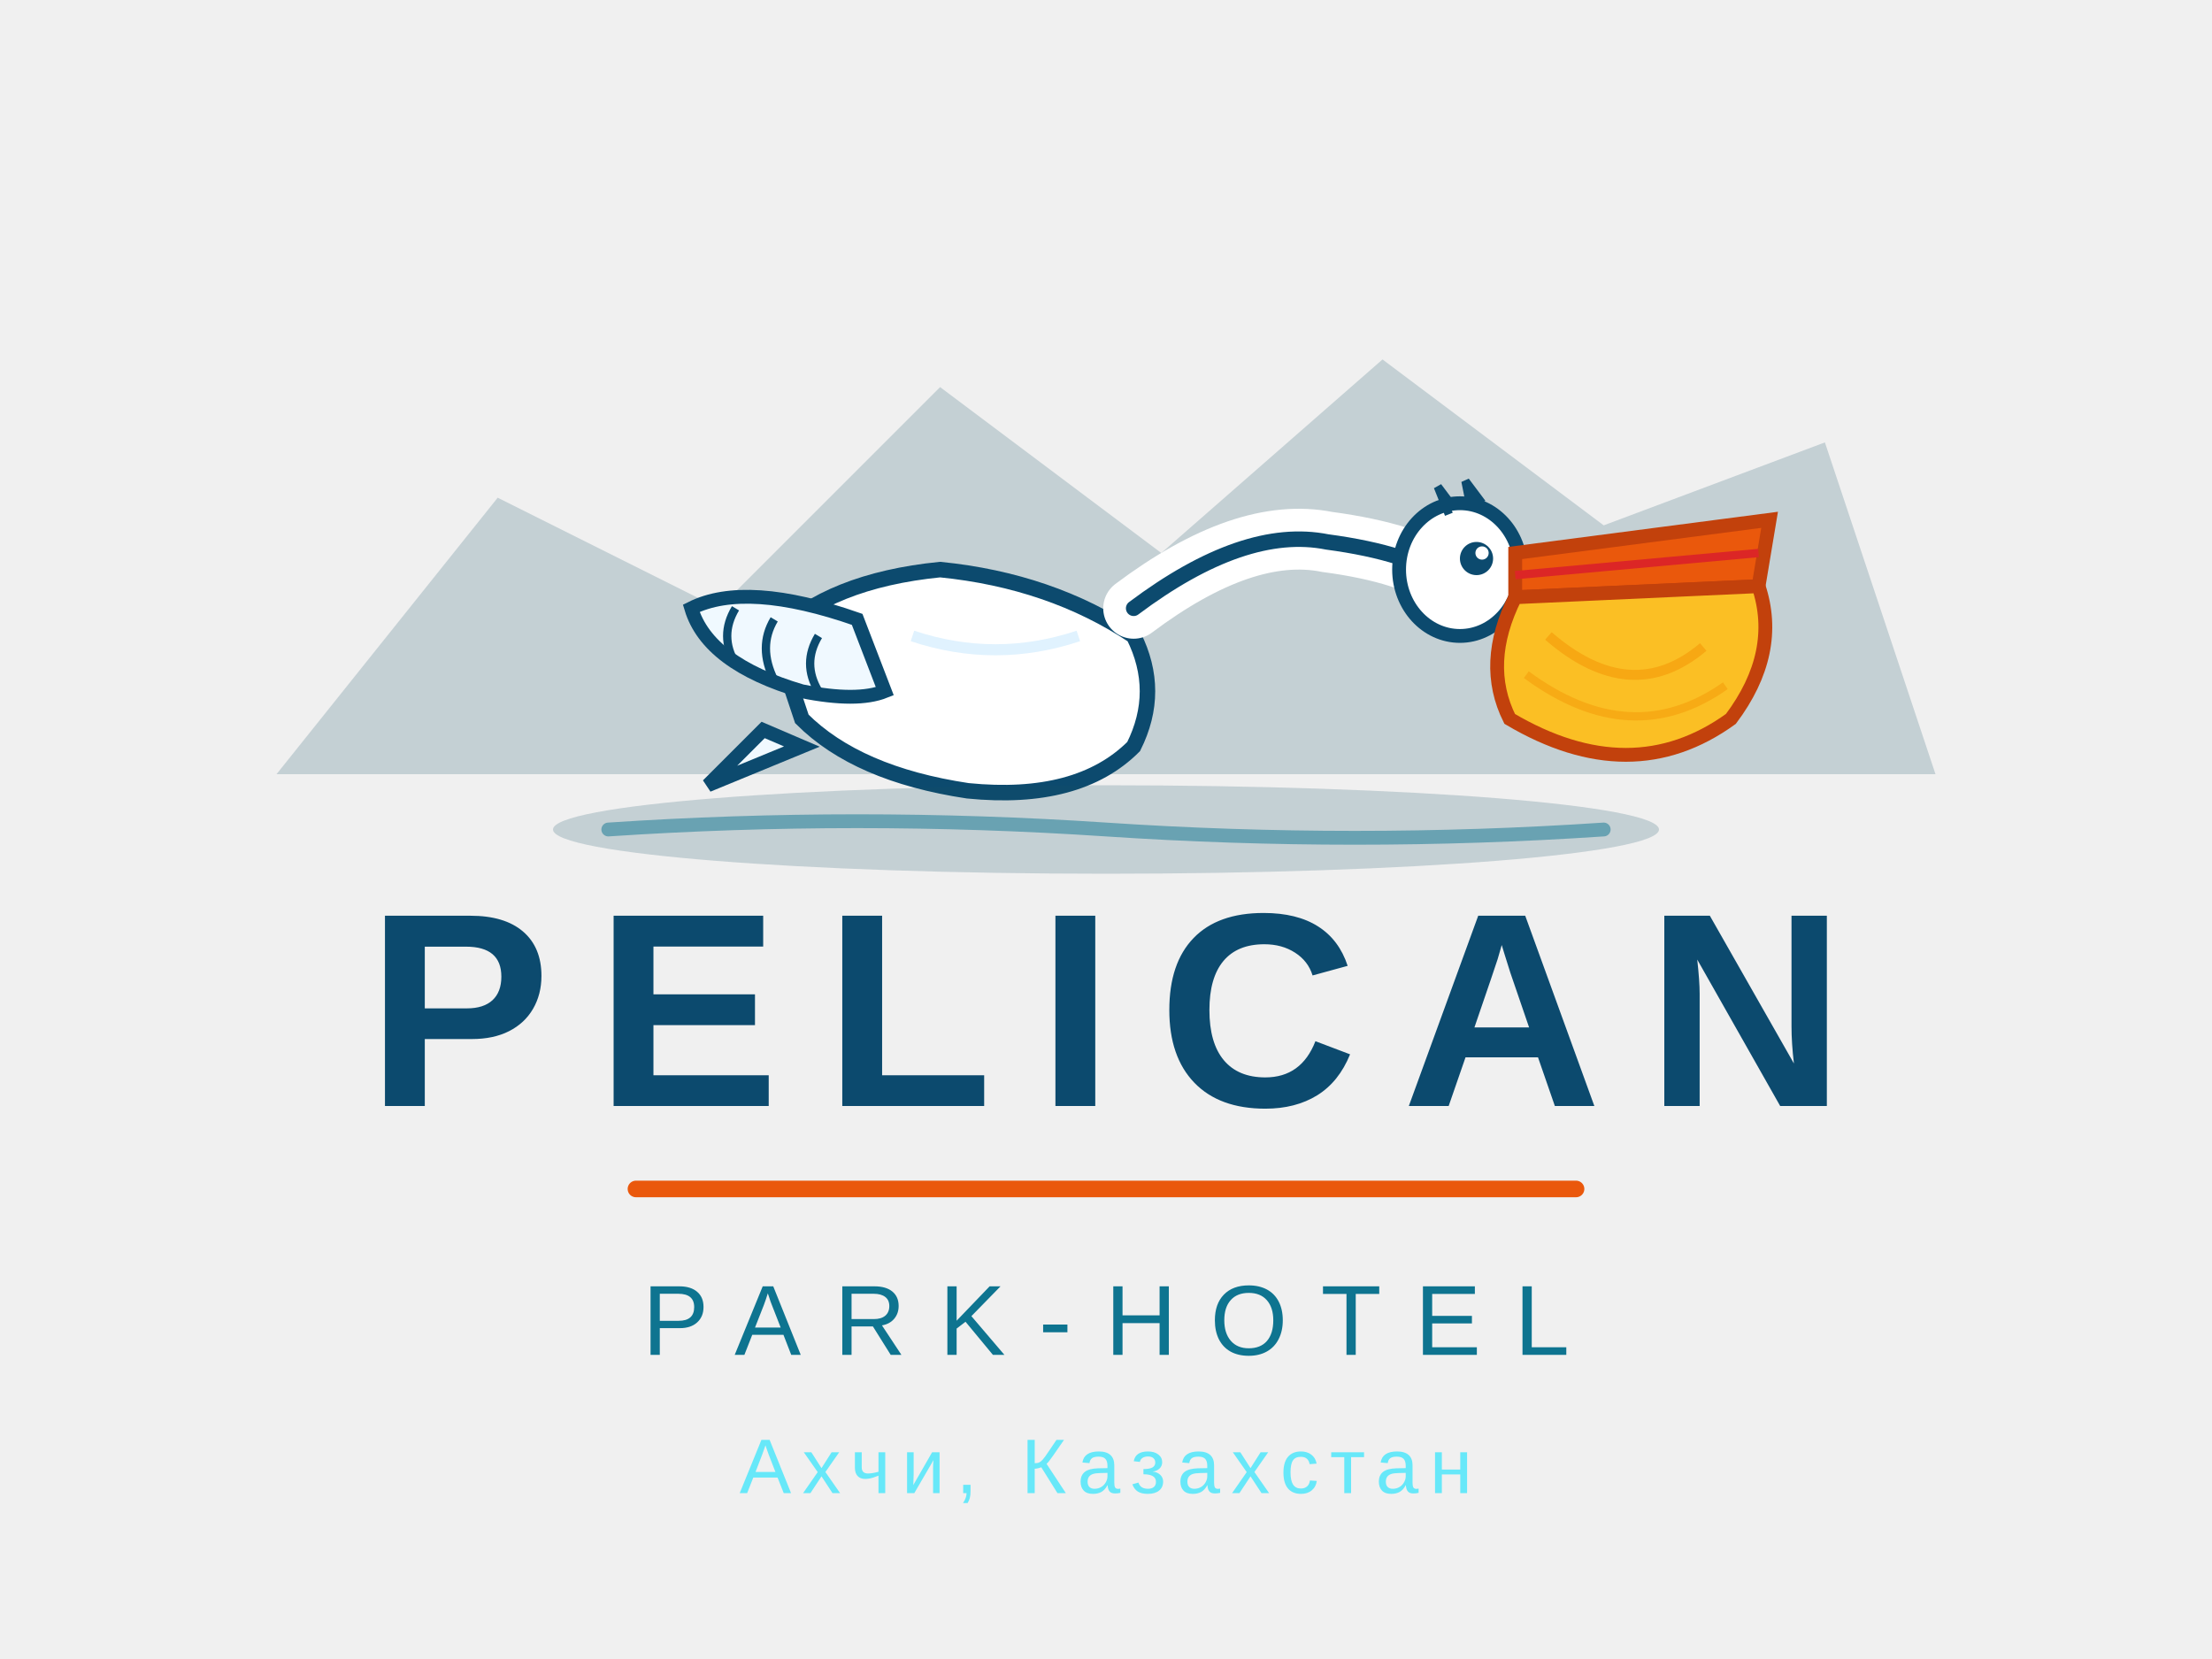
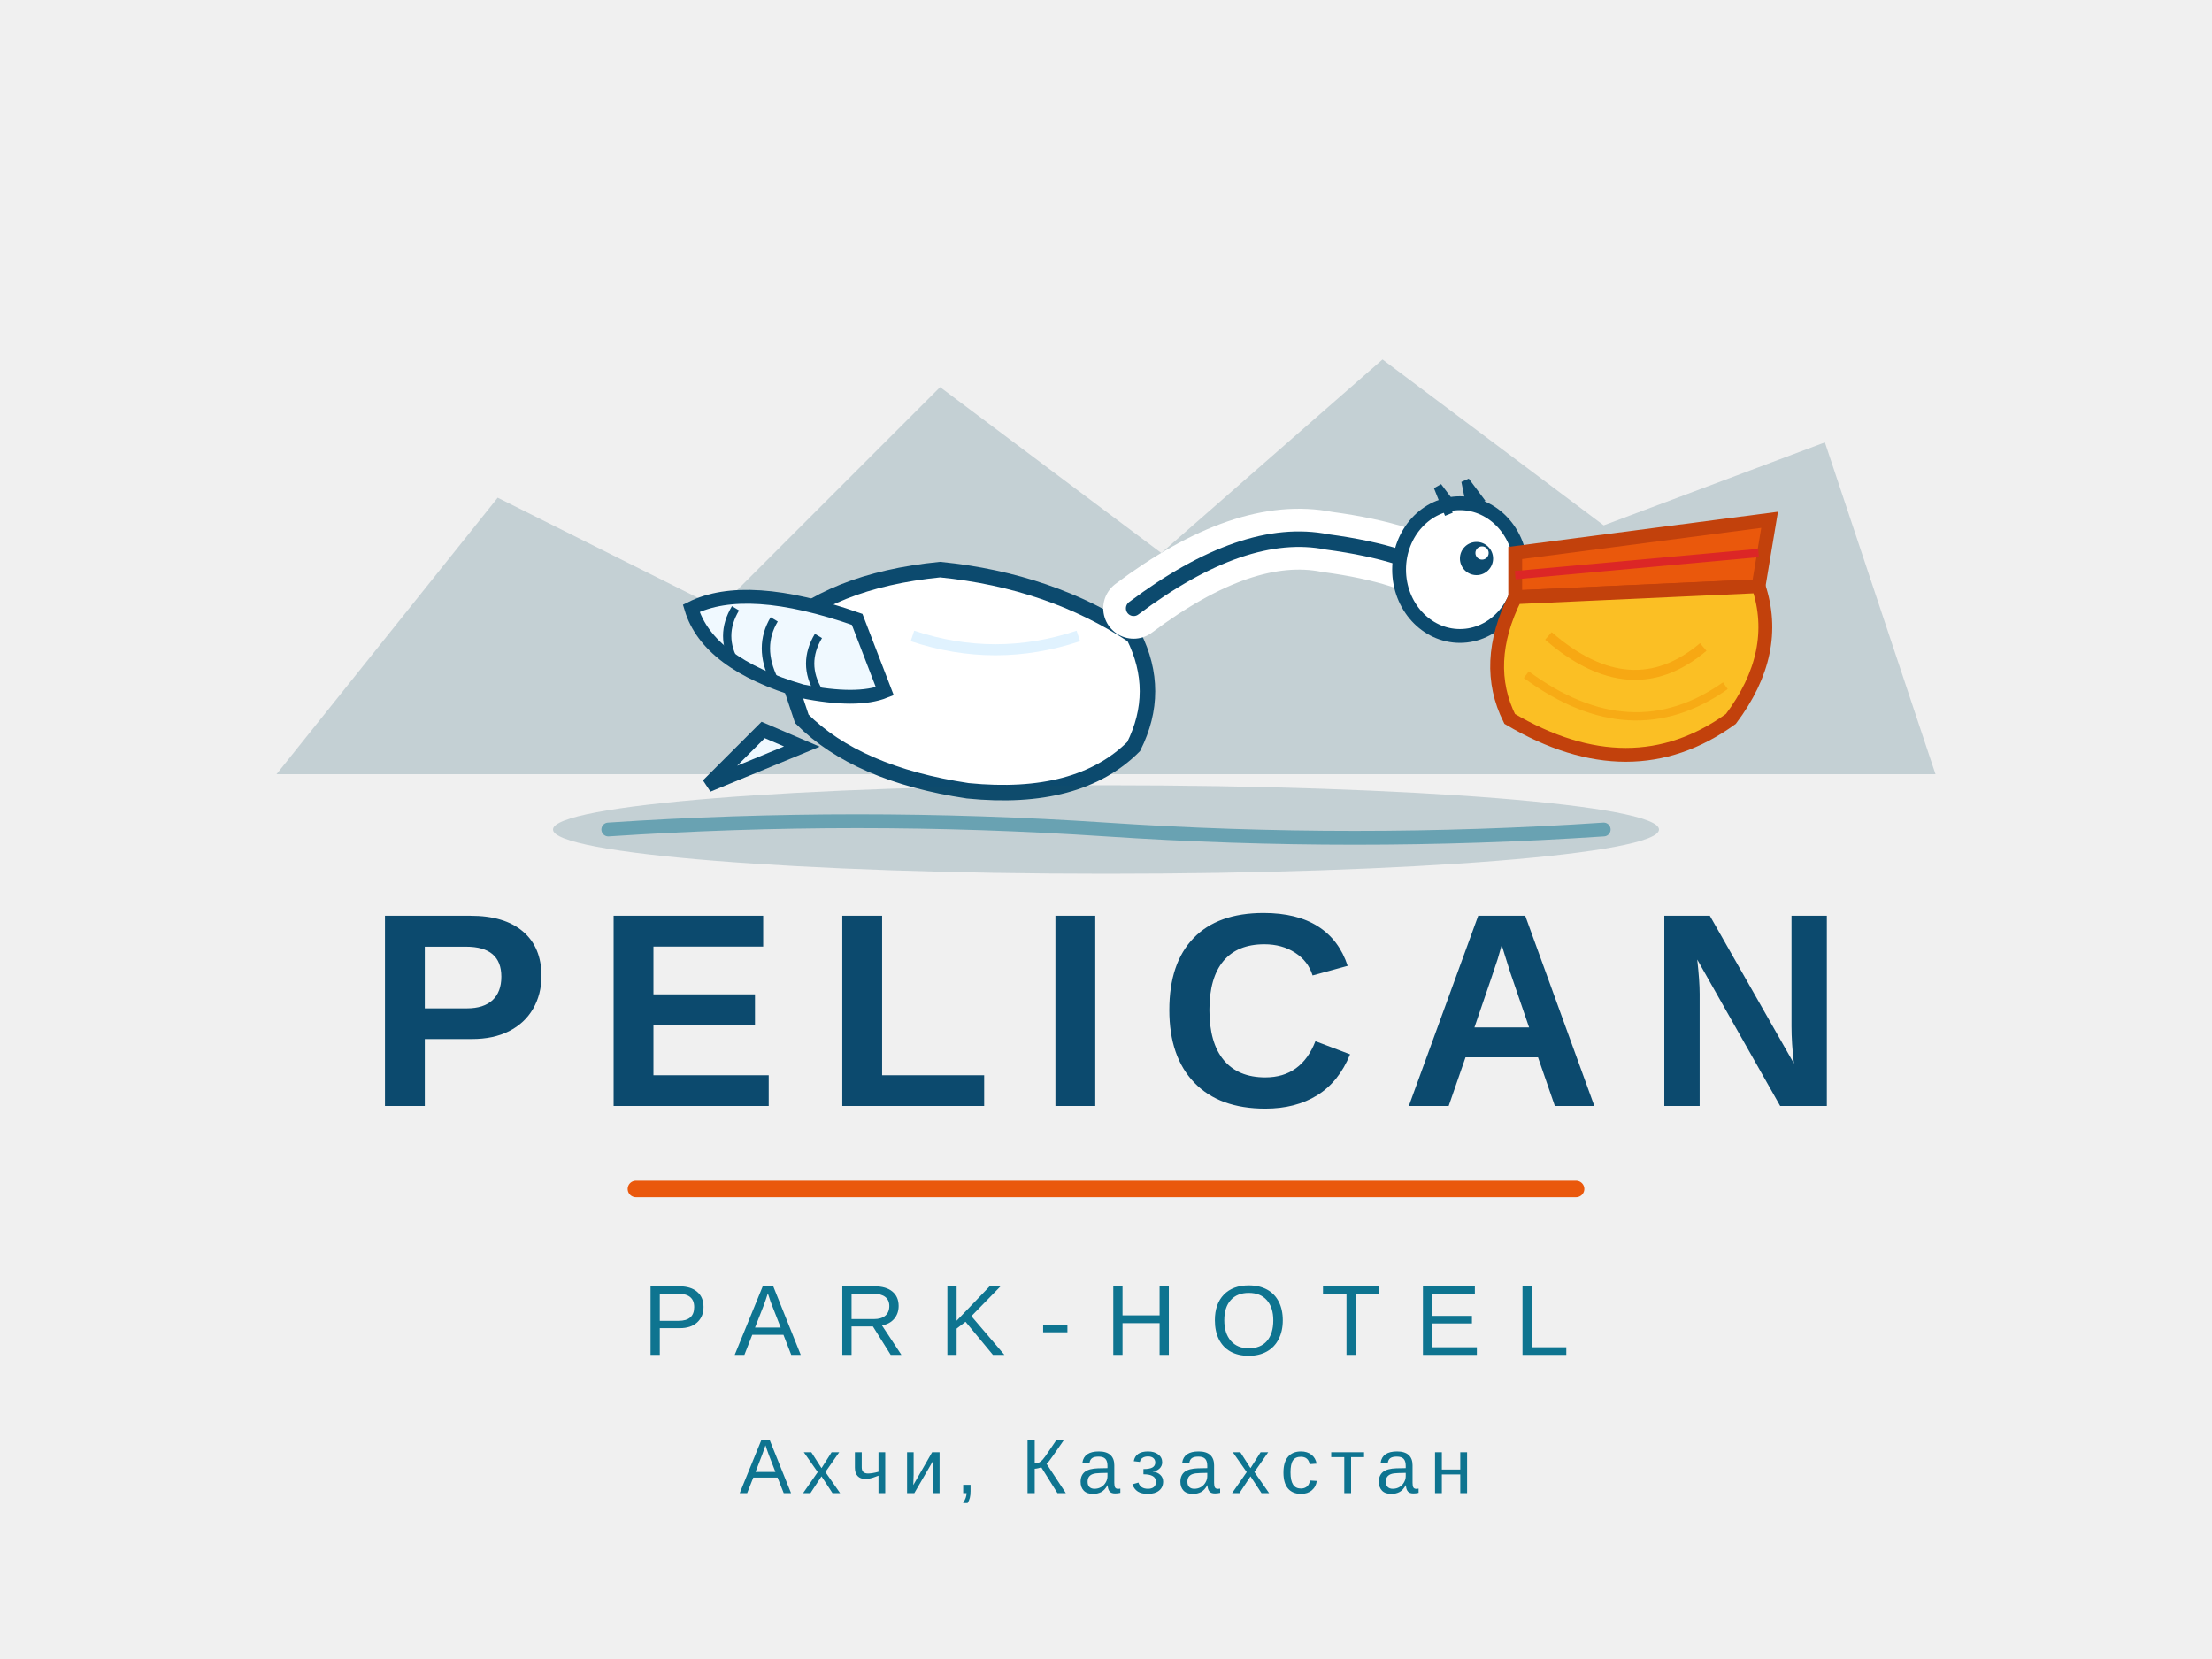
<svg xmlns="http://www.w3.org/2000/svg" viewBox="0 0 400 300">
  <defs>
    <linearGradient id="deepSea" x1="0%" y1="0%" x2="0%" y2="100%">
      <stop offset="0%" style="stop-color:#164E63;stop-opacity:1" />
      <stop offset="100%" style="stop-color:#083344;stop-opacity:1" />
    </linearGradient>
  </defs>
  <path d="M 50 140 L 90 90 L 130 110 L 170 70 L 210 100 L 250 65 L 290 95 L 330 80 L 350 140 Z" fill="#164E63" opacity="0.2" />
  <path d="M 140 115 Q 150 105 170 103 Q 190 105 205 115 Q 210 125 205 135 Q 195 145 175 143 Q 155 140 145 130 Z" fill="#FFFFFF" stroke="#0C4A6E" stroke-width="2.8" />
  <path d="M 165 115 Q 180 120 195 115" stroke="#E0F2FE" stroke-width="2" fill="none" />
  <path d="M 155 112 Q 135 105 125 110 Q 128 120 145 125 Q 155 127 160 125 Z" fill="#F0F9FF" stroke="#0C4A6E" stroke-width="2.5" />
  <path d="M 133 110 Q 130 115 133 120" stroke="#0C4A6E" stroke-width="1.5" fill="none" />
  <path d="M 140 112 Q 137 117 140 123" stroke="#0C4A6E" stroke-width="1.5" fill="none" />
  <path d="M 148 115 Q 145 120 148 125" stroke="#0C4A6E" stroke-width="1.5" fill="none" />
  <path d="M 205 110 Q 225 95 240 98 Q 255 100 262 105" stroke="#FFFFFF" stroke-width="11" fill="none" stroke-linecap="round" />
  <path d="M 205 110 Q 225 95 240 98 Q 255 100 262 105" stroke="#0C4A6E" stroke-width="2.8" fill="none" stroke-linecap="round" />
  <ellipse cx="264" cy="103" rx="11" ry="12" fill="#FFFFFF" stroke="#0C4A6E" stroke-width="2.5" />
  <circle cx="267" cy="101" r="3" fill="#0C4A6E" />
  <circle cx="268" cy="100" r="1.2" fill="#FFFFFF" />
  <path d="M 262 93 L 260 88 L 263 92" stroke="#0C4A6E" stroke-width="1.5" fill="none" />
  <path d="M 266 92 L 265 87 L 268 91" stroke="#0C4A6E" stroke-width="1.5" fill="none" />
  <path d="M 274 100 L 320 94 L 318 106 L 274 108 Z" fill="#EA580C" stroke="#C2410C" stroke-width="2.5" />
  <line x1="274" y1="104" x2="318" y2="100" stroke="#DC2626" stroke-width="1.5" />
  <path d="M 274 108 Q 268 120 273 130 Q 295 143 313 130 Q 322 118 318 106 Z" fill="#FBBF24" stroke="#C2410C" stroke-width="2.5" />
  <path d="M 280 115 Q 295 128 308 117" stroke="#F59E0B" stroke-width="1.8" fill="none" opacity="0.7" />
  <path d="M 276 122 Q 295 136 312 124" stroke="#F59E0B" stroke-width="1.5" fill="none" opacity="0.6" />
  <path d="M 145 135 L 128 142 L 138 132 Z" fill="#F0F9FF" stroke="#0C4A6E" stroke-width="2.5" />
  <ellipse cx="200" cy="150" rx="100" ry="8" fill="#164E63" opacity="0.2" />
  <path d="M 110 150 Q 155 147 200 150 Q 245 153 290 150" stroke="#0E7490" stroke-width="2.5" fill="none" stroke-linecap="round" opacity="0.5" />
  <text x="200" y="200" font-family="Arial, sans-serif" font-size="50" font-weight="700" fill="#0C4A6E" text-anchor="middle" letter-spacing="8">PELICAN</text>
  <line x1="115" y1="215" x2="285" y2="215" stroke="#EA580C" stroke-width="3" stroke-linecap="round" />
  <text x="200" y="245" font-family="Arial, sans-serif" font-size="18" font-weight="500" fill="#0E7490" text-anchor="middle" letter-spacing="6">PARK-HOTEL</text>
-   <text x="200" y="270" font-family="Arial, sans-serif" font-size="14" font-weight="400" fill="#67E8F9" text-anchor="middle" letter-spacing="2">Ахчи, Казахстан</text>
+   <text x="200" y="270" font-family="Arial, sans-serif" font-size="14" font-weight="400" fill="#0E7490" text-anchor="middle" letter-spacing="2">Ахчи, Казахстан</text>
</svg>
